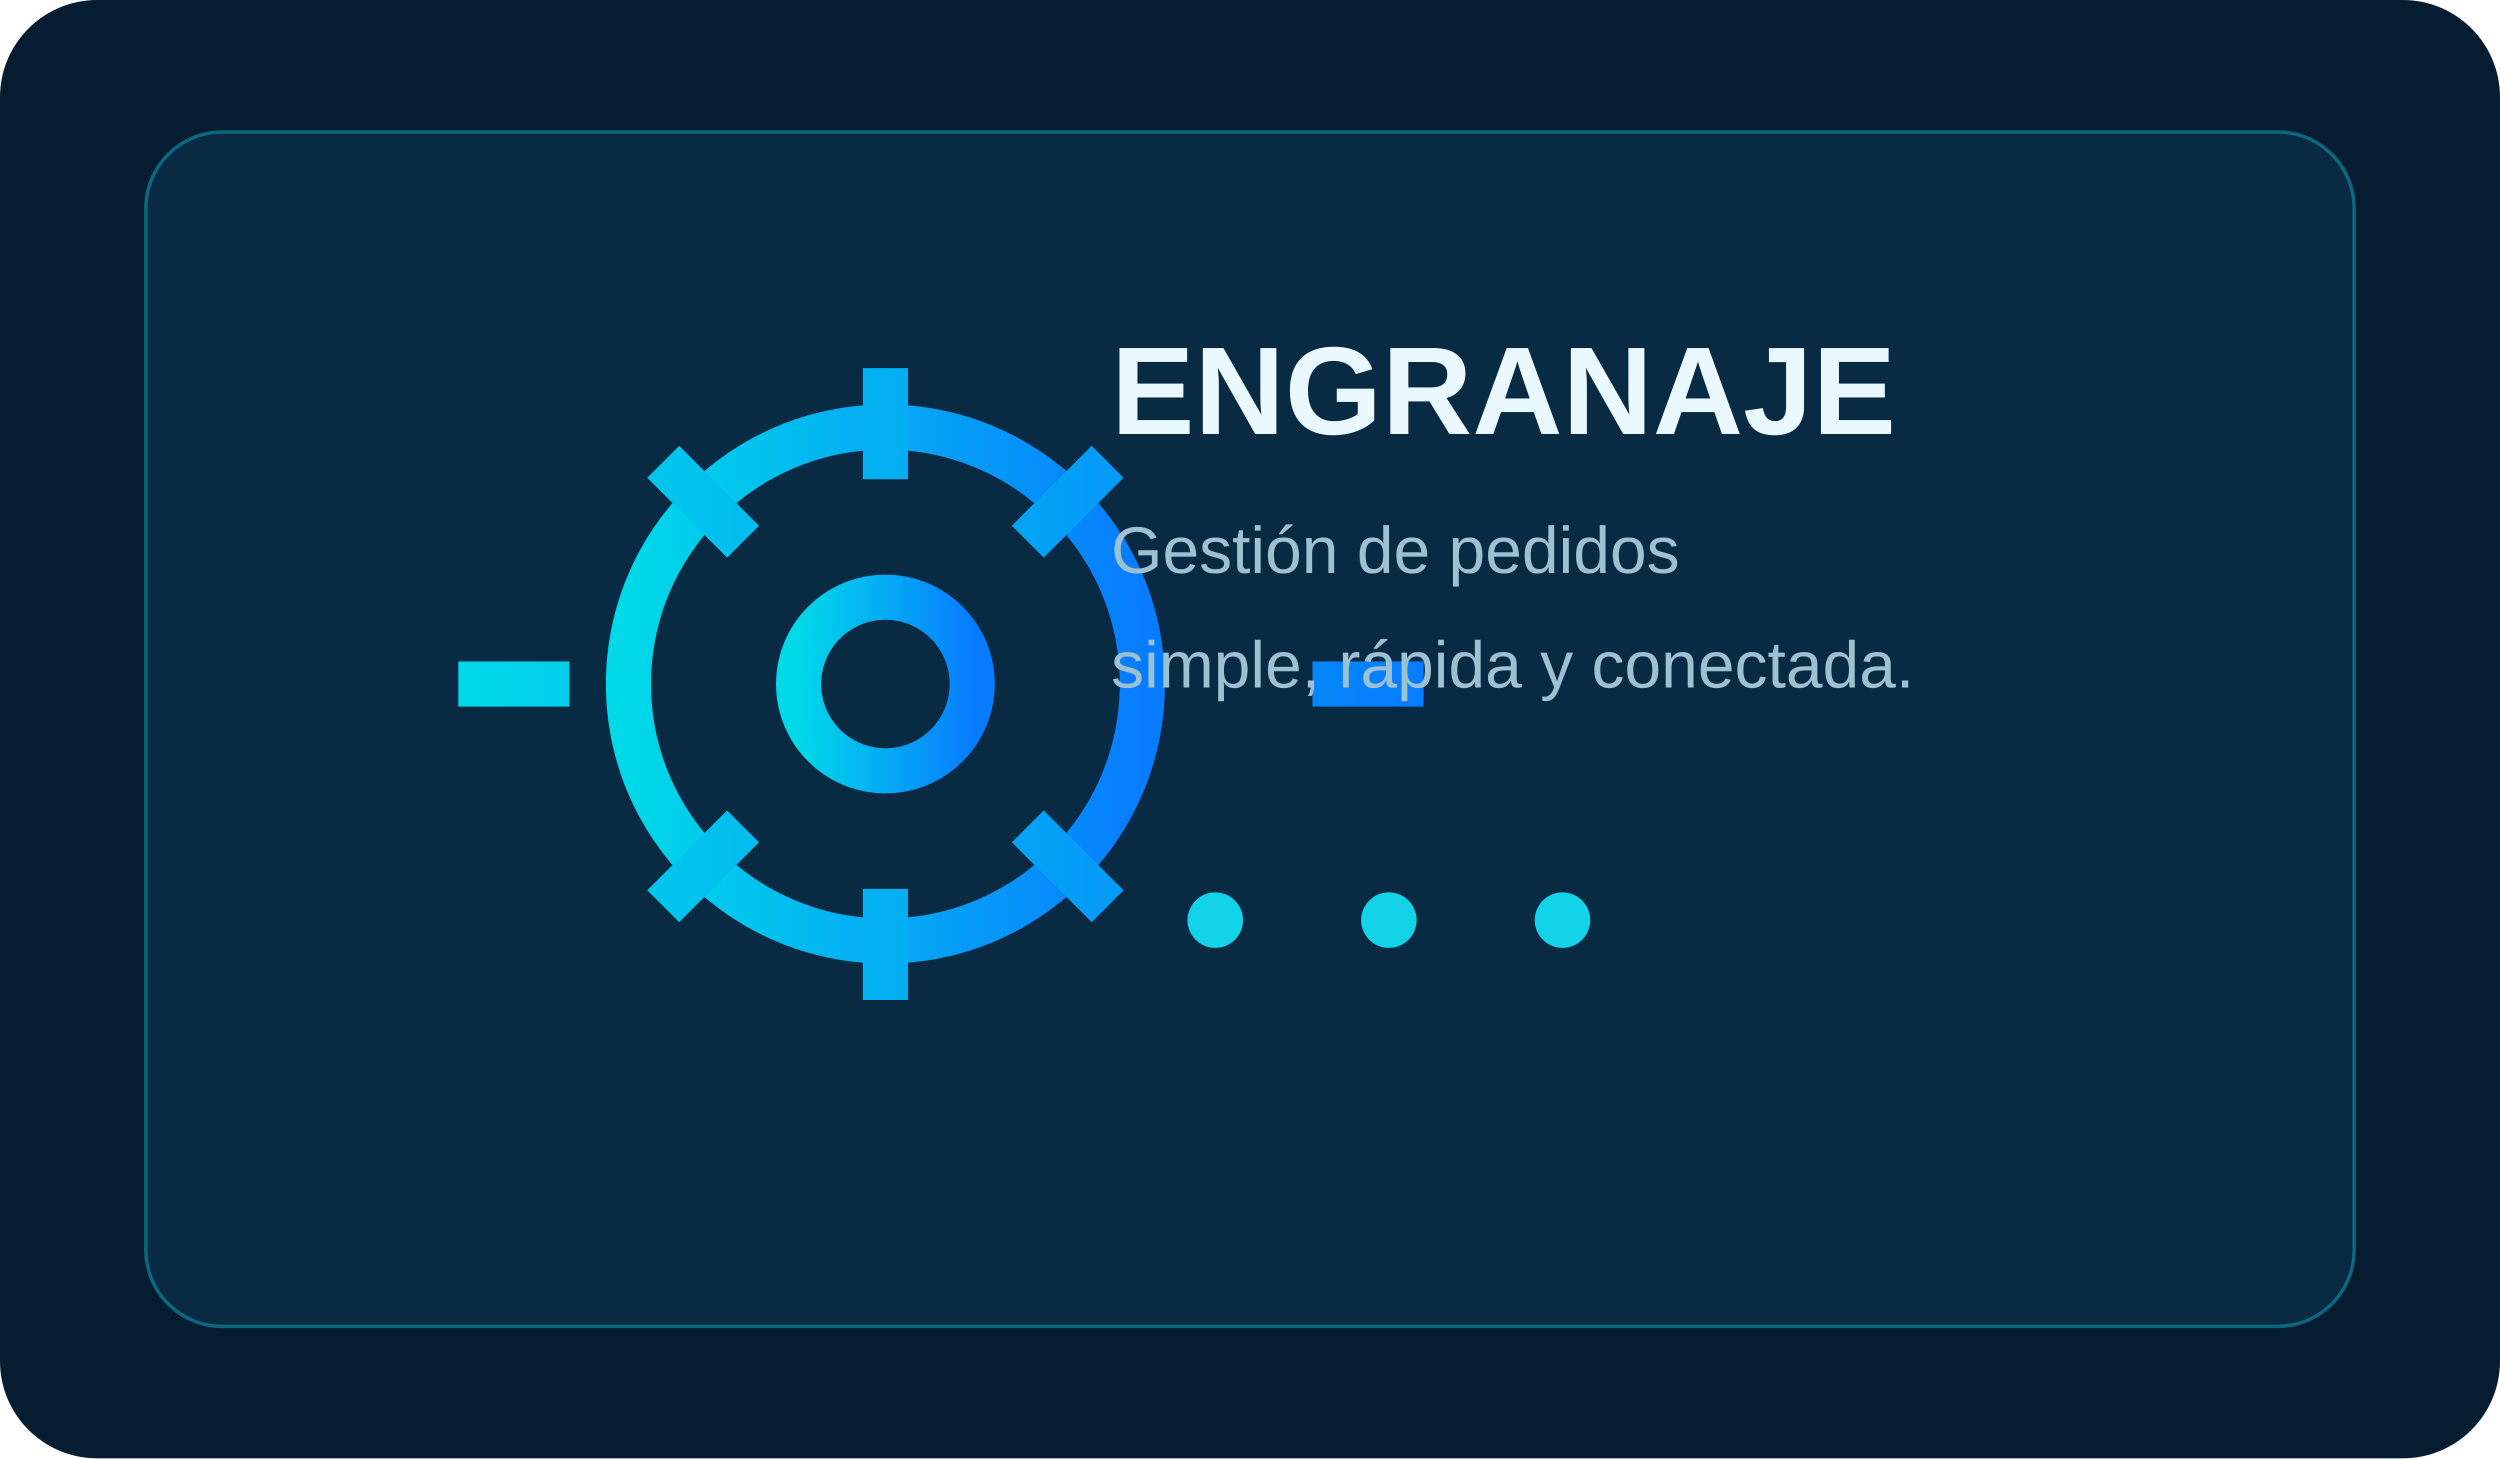
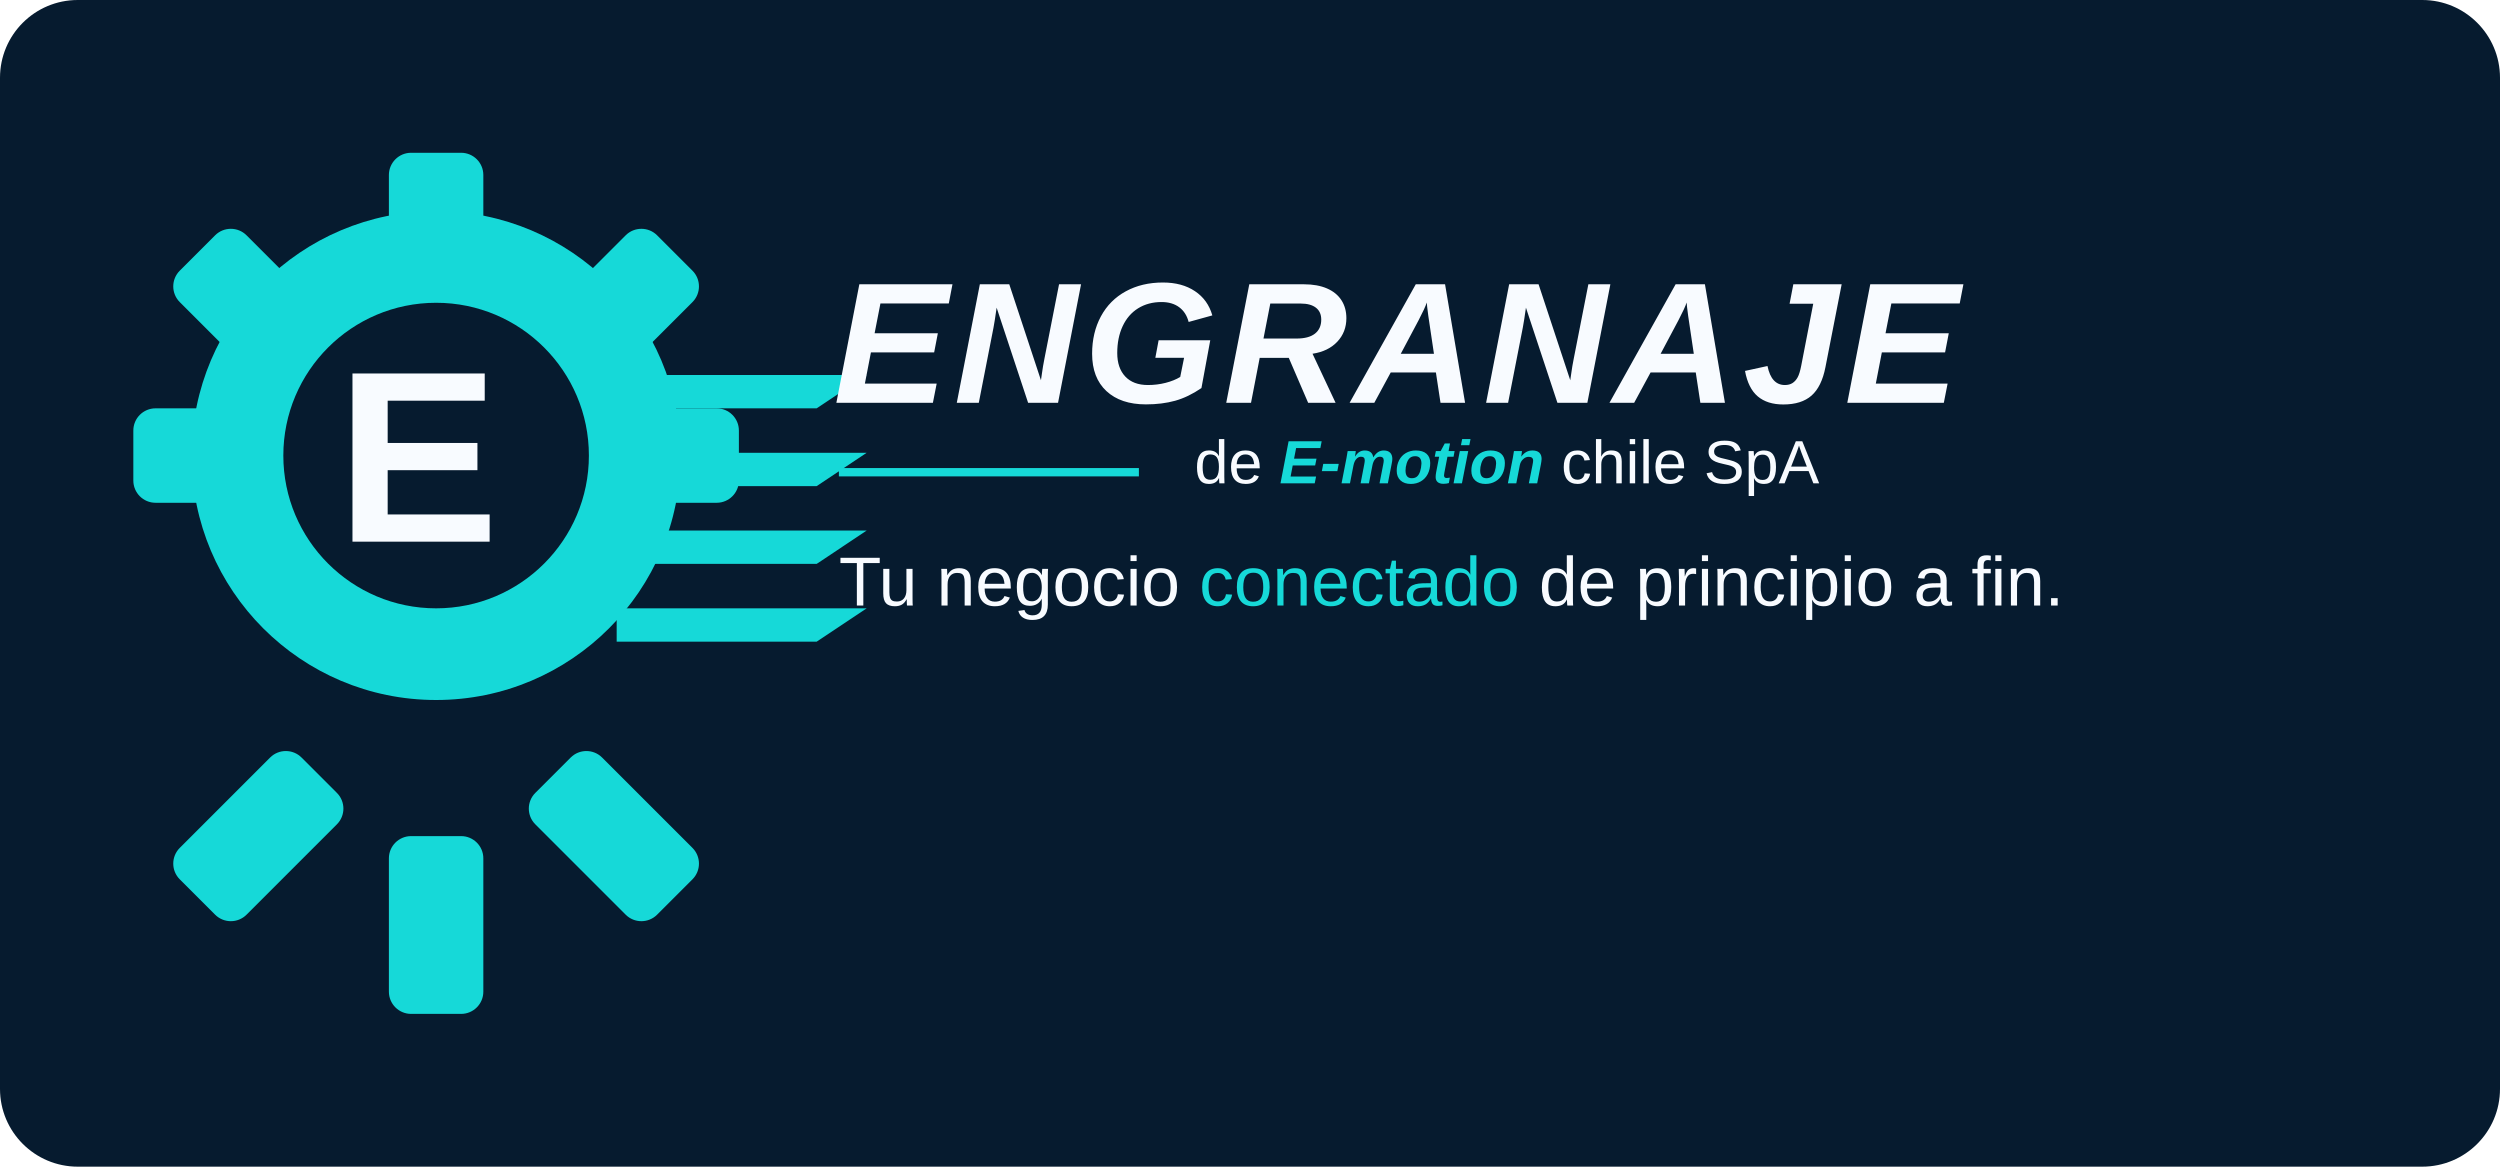
- <svg xmlns="http://www.w3.org/2000/svg" viewBox="0 0 720 420">
-   <defs>
-     <linearGradient id="g" x1="0" x2="1">
-       <stop stop-color="#00d9e8" />
-       <stop offset="1" stop-color="#087cff" />
-     </linearGradient>
-   </defs>
-   <rect width="720" height="420" rx="28" fill="#061d31" />
-   <rect x="42" y="38" width="636" height="344" rx="22" fill="#082b43" stroke="#12cde2" stroke-opacity=".4" />
-   <g transform="translate(130 92)" fill="none" stroke="url(#g)" stroke-width="13">
-     <circle cx="125" cy="105" r="74" />
-     <circle cx="125" cy="105" r="25" />
-     <path d="M125 14v32M125 164v32M34 105H2M248 105h32M61 41l23 23M166 146l23 23M189 41l-23 23M84 146l-23 23" />
+ <svg xmlns="http://www.w3.org/2000/svg" viewBox="0 0 900 420" role="img" aria-labelledby="title desc">
+   <rect width="900" height="420" rx="28" fill="#061b2f" />
+   <g transform="translate(48 55)">
+     <g fill="#16d9d8">
+       <rect x="92" y="0" width="34" height="64" rx="8" />
+       <rect x="92" y="246" width="34" height="64" rx="8" />
+       <rect x="0" y="92" width="64" height="34" rx="8" />
+       <rect x="154" y="92" width="64" height="34" rx="8" />
+       <rect x="28" y="27" width="34" height="62" rx="8" transform="rotate(-45 45 58)" />
+       <rect x="156" y="215" width="34" height="62" rx="8" transform="rotate(-45 173 246)" />
+       <rect x="156" y="27" width="34" height="62" rx="8" transform="rotate(45 173 58)" />
+       <rect x="28" y="215" width="34" height="62" rx="8" transform="rotate(45 45 246)" />
+       <circle cx="109" cy="109" r="88" />
+     </g>
+     <circle cx="109" cy="109" r="55" fill="#061b2f" />
+     <text x="73" y="140" fill="#f8fbff" font-family="Arial,Helvetica,sans-serif" font-size="88" font-weight="900">E</text>
+     <g fill="#16d9d8">
+       <path d="M174 80h90l-18 12h-72z" />
+       <path d="M174 108h90l-18 12h-72z" />
+       <path d="M174 136h90l-18 12h-72z" />
+       <path d="M174 164h90l-18 12h-72z" />
+     </g>
  </g>
-   <g fill="#eaf9ff" font-family="Arial,Helvetica,sans-serif">
-     <text x="320" y="125" font-size="36" font-weight="800">ENGRANAJE</text>
-     <text x="320" y="165" font-size="19" fill="#9cc1d1">Gestión de pedidos</text>
-     <text x="320" y="198" font-size="19" fill="#9cc1d1">simple, rápida y conectada.</text>
-   </g>
-   <g fill="#12d3e7">
-     <circle cx="350" cy="265" r="8" />
-     <circle cx="400" cy="265" r="8" />
-     <circle cx="450" cy="265" r="8" />
-   </g>
+   <text x="300" y="145" fill="#f8fbff" font-family="Arial,Helvetica,sans-serif" font-size="62" font-style="italic" font-weight="900" letter-spacing="2">ENGRANAJE</text>
+   <line x1="302" y1="170" x2="410" y2="170" stroke="#16d9d8" stroke-width="3" />
+   <text x="430" y="174" fill="#f8fbff" font-family="Arial,Helvetica,sans-serif" font-size="22">de <tspan fill="#16d9d8" font-style="italic" font-weight="700">E-motion</tspan> chile SpA</text>
+   <text x="302" y="218" fill="#f8fbff" font-family="Arial,Helvetica,sans-serif" font-size="25">Tu negocio <tspan fill="#16d9d8">conectado</tspan> de principio a fin.</text>
</svg>
